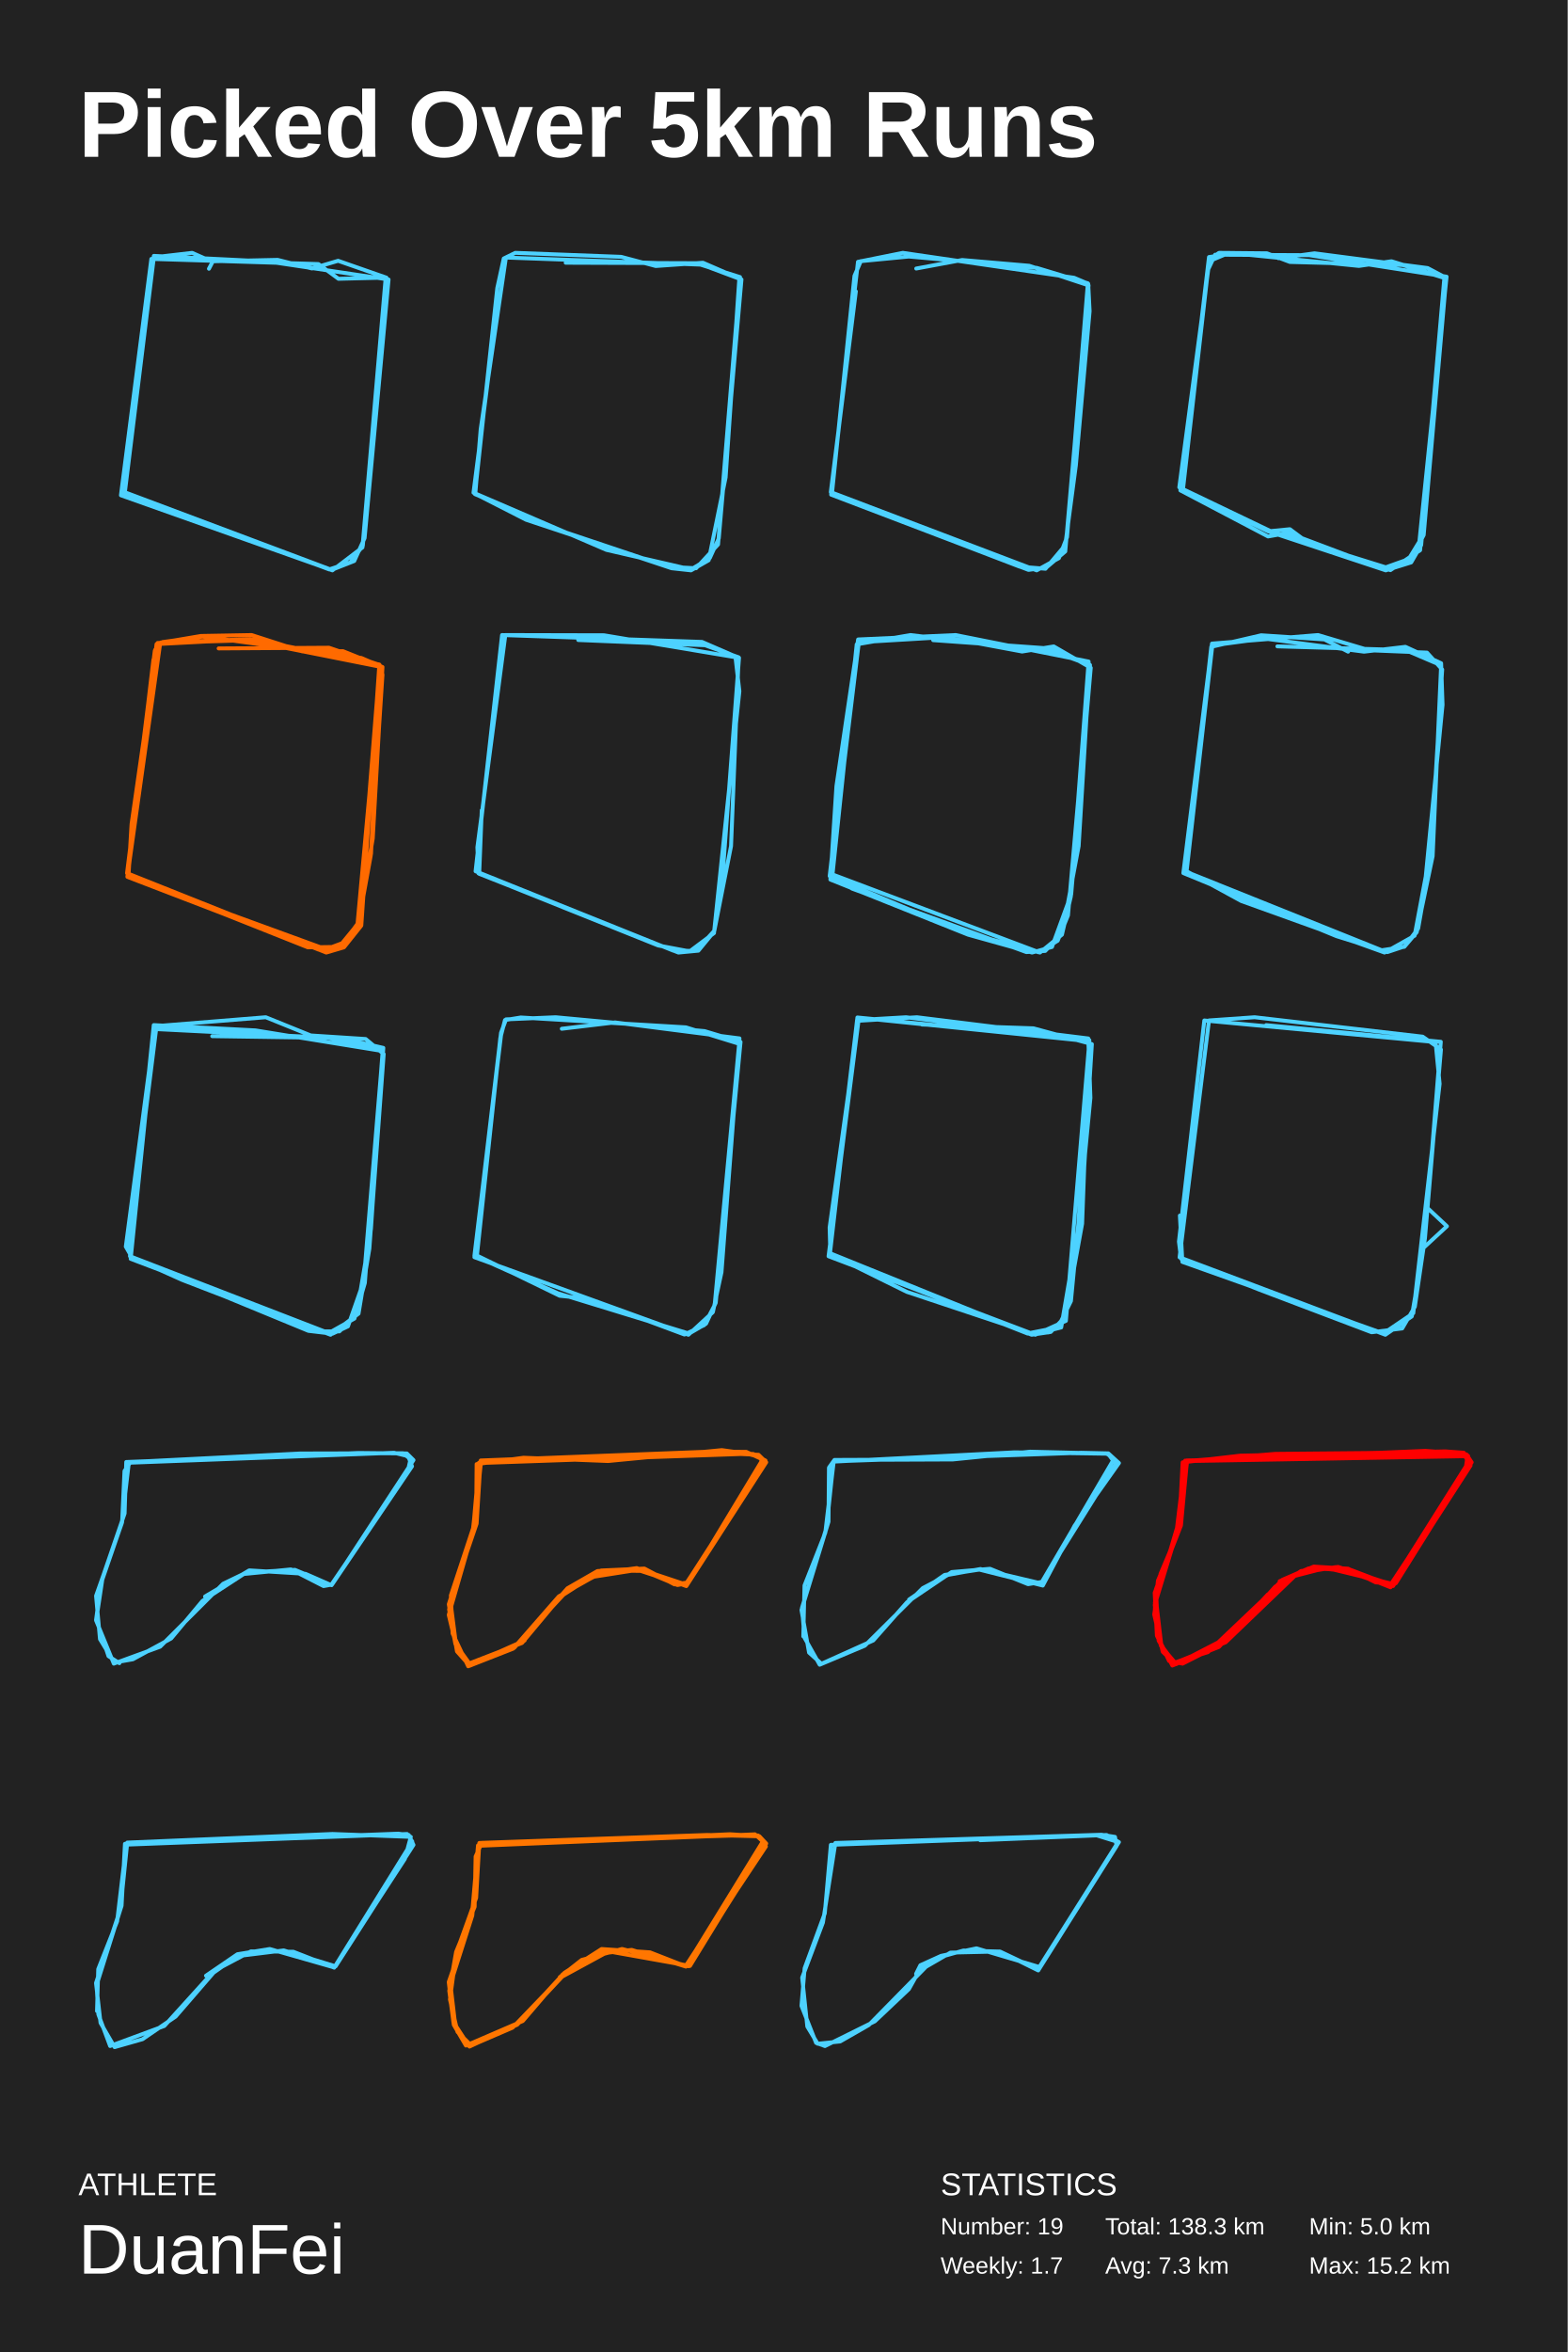
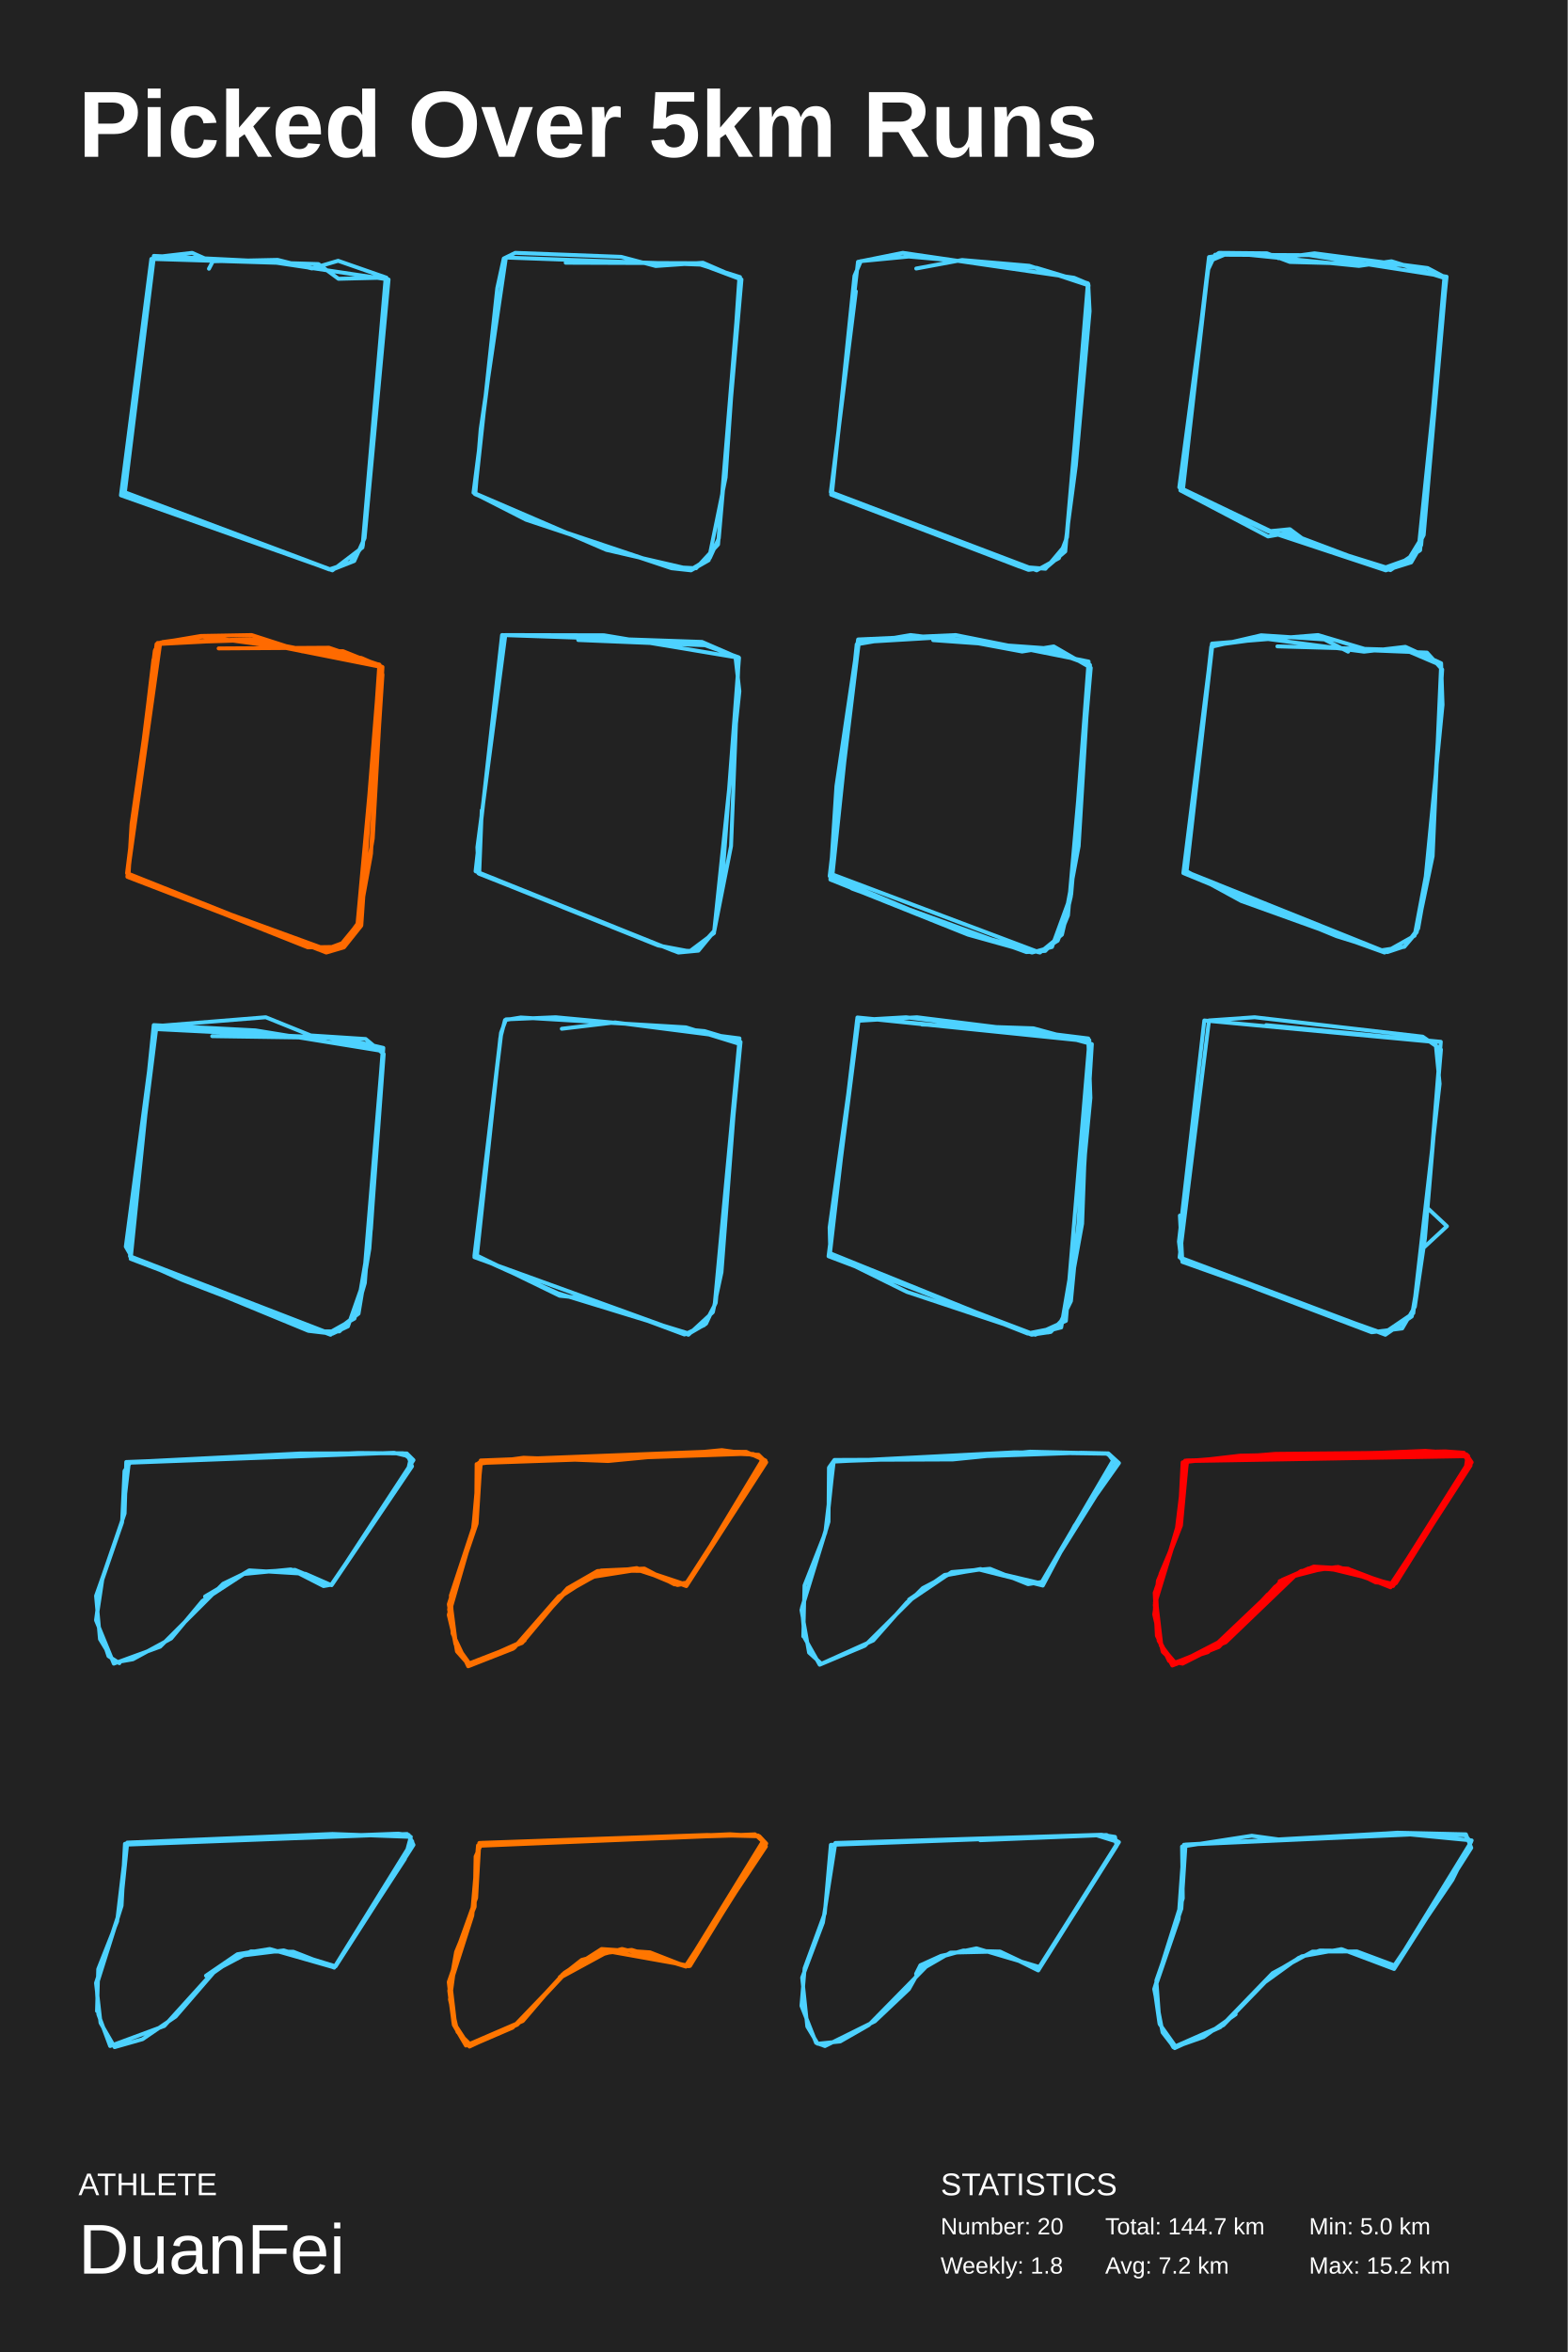
<svg xmlns="http://www.w3.org/2000/svg" baseProfile="full" height="300mm" version="1.1" viewBox="0,0,200,300" width="200mm">
  <defs />
  <rect fill="#222222" height="300" width="200" x="0" y="0" />
  <text fill="#FFFFFF" style="font-size:12px; font-family:Arial; font-weight:bold;" x="10" y="20">Picked Over 5km Runs</text>
  <text fill="#FFFFFF" style="font-size:4px; font-family:Arial" x="10" y="280">ATHLETE</text>
  <text fill="#FFFFFF" style="font-size:9px; font-family:Arial" x="10" y="290">DuanFei</text>
  <text fill="#FFFFFF" style="font-size:4px; font-family:Arial" x="120" y="280">STATISTICS</text>
-   <text fill="#FFFFFF" style="font-size:3px; font-family:Arial" x="120" y="285">Number: 19</text>
-   <text fill="#FFFFFF" style="font-size:3px; font-family:Arial" x="120" y="290">Weekly: 1.7</text>
-   <text fill="#FFFFFF" style="font-size:3px; font-family:Arial" x="141" y="285">Total: 138.3 km</text>
-   <text fill="#FFFFFF" style="font-size:3px; font-family:Arial" x="141" y="290">Avg: 7.3 km</text>
+   <text fill="#FFFFFF" style="font-size:3px; font-family:Arial" x="120" y="285">Number: 20</text>
+   <text fill="#FFFFFF" style="font-size:3px; font-family:Arial" x="120" y="290">Weekly: 1.8</text>
+   <text fill="#FFFFFF" style="font-size:3px; font-family:Arial" x="141" y="285">Total: 144.7 km</text>
+   <text fill="#FFFFFF" style="font-size:3px; font-family:Arial" x="141" y="290">Avg: 7.2 km</text>
  <text fill="#FFFFFF" style="font-size:3px; font-family:Arial" x="167" y="285">Min: 5.0 km</text>
  <text fill="#FFFFFF" style="font-size:3px; font-family:Arial" x="167" y="290">Max: 15.2 km</text>
  <polyline fill="none" points="26.657,34.278 27.159,33.324 35.421,33.145 39.803,34.248 43.136,33.264 49.207,35.382 46.24,69.827 42.405,72.75 15.428,63.177 19.308,33.025 40.625,33.682 43.181,35.56 49.298,35.411 46.285,69.619 44.688,71.736 41.994,72.631 15.748,62.789 19.628,32.638 34.189,33.354 49.572,35.65 46.513,68.635 45.19,71.557 42.314,72.69 15.93,62.789 19.628,32.817 24.512,32.25 26.612,33.175" stroke="#4dd2ff" stroke-linecap="round" stroke-linejoin="round" stroke-width="0.5" />
  <polyline fill="none" points="72.17,33.511 89.034,33.571 94.318,35.553 92.572,60.892 90.412,71.459 88.161,72.75 85.679,72.48 67.115,66.295 60.636,62.993 61.325,54.737 64.542,32.85 89.355,33.751 94.41,35.342 91.607,69.448 88.804,72.48 85.266,72.3 70.837,67.466 60.59,63.023 63.439,36.753 64.266,32.971 65.737,32.25 79.246,32.76 83.657,33.931 89.677,33.511 94.594,35.643 91.699,68.667 90.55,71.189 88.161,72.63 77.362,70.138 60.406,62.843 62.888,43.509" stroke="#4dd2ff" stroke-linecap="round" stroke-linejoin="round" stroke-width="0.5" />
  <polyline fill="none" points="116.891,34.252 122.748,33.162 131.307,33.898 138.875,36.4 135.902,70.337 133.515,72.367 131.217,72.691 106.035,63.096 109.458,33.398 115.18,32.25 137.028,35.429 138.83,36.194 139.01,39.697 137.254,59.358 135.902,69.542 133.379,72.544 130.091,72.279 106.125,63.096 109.008,35.193 109.819,33.31 115.945,32.721 132.253,34.163 138.785,36.135 136.127,68.512 135.091,71.19 132.253,72.75 105.99,62.772 109.188,37.166" stroke="#4dd2ff" stroke-linecap="round" stroke-linejoin="round" stroke-width="0.5" />
  <polyline fill="none" points="163.095,32.936 167.705,32.31 182.13,34.189 184.275,35.322 181.308,69.529 180.03,71.736 176.789,72.75 161.771,67.77 150.908,62.521 154.24,33.324 156.796,32.25 173.366,33.92 177.519,33.324 184.503,35.471 181.628,68.247 179.802,71.706 176.835,72.69 164.328,67.978 161.771,68.426 150.588,62.551 154.285,33.115 155.518,32.25 161.634,32.31 164.556,33.413 178.934,33.801 184.503,35.531 181.171,70.185 177.382,72.72 166.929,69.261 164.556,67.501 162.091,67.74 150.451,62.163 154.148,34.338 155.016,32.489 167.021,32.548 184.549,35.292 181.08,69.082 179.71,71.319 176.789,72.362 162.137,67.8 150.725,62.431 154.24,32.787 155.883,32.548" stroke="#4dd2ff" stroke-linecap="round" stroke-linejoin="round" stroke-width="0.5" />
  <polyline fill="none" points="27.895,82.707 41.975,82.62 48.44,84.819 45.827,117.624 44.41,120.054 41.71,121.124 16.25,111.838 19.97,82.157 29.356,81.665 46.093,83.922 48.572,84.992 48.794,86.063 47.288,109.177 45.694,117.942 44.233,120.198 42.551,121.124 39.053,120.603 16.383,111.896 16.782,105.127 20.102,82.013 31.526,81.665 48.528,85.05 47.333,108.887 45.65,117.855 43.259,120.777 39.274,120.835 16.295,111.694 19.571,84.153 20.501,81.955 31.969,81.521 48.395,84.761 46.093,118.058 43.879,120.835 41.621,121.5 16.206,111.375 19.748,82.996 20.501,81.984 25.637,81.116 32.102,81.0 38.566,83.083 43.746,83.054 48.794,85.079 47.554,106.949 45.739,117.653 43.481,120.748 40.647,121.124 16.339,111.433 19.793,82.88 20.722,81.897 25.814,81.203 44.588,83.546 48.617,85.05 45.606,117.913 44.41,120.025 41.444,121.124 16.25,111.809 20.412,82.215" stroke="#ff6a00" stroke-linecap="round" stroke-linejoin="round" stroke-width="0.5" />
  <polyline fill="none" points="73.773,81.635 89.93,82.301 94.235,83.843 93.263,107.92 91.134,118.717 88.773,121.288 85.902,121.258 60.672,111.126 64.052,81.0 89.56,81.877 93.819,83.722 94.328,88.169 91.087,119.02 87.986,121.349 83.958,120.593 61.042,111.398 60.904,108.071 64.468,81.0 77.06,81.03 94.282,83.904 92.013,113.908 91.087,118.838 89.097,121.258 86.55,121.5 61.135,111.458 61.459,103.353" stroke="#4dd2ff" stroke-linecap="round" stroke-linejoin="round" stroke-width="0.5" />
  <polyline fill="none" points="119.051,81.652 133.981,82.72 139.018,84.766 137.611,107.921 135.524,119.039 133.346,121.292 130.94,121.441 108.705,113.347 105.982,111.509 109.567,81.919 120.549,81.267 130.396,83.105 134.435,82.453 139.154,85.181 136.658,114.088 134.208,120.788 131.667,121.5 123.498,119.217 105.937,112.191 106.708,100.272 109.476,81.563 121.91,81.0 138.882,84.38 136.613,114.355 135.478,119.217 132.665,121.5 106.209,111.538 109.295,82.186 116.147,81.0 134.616,83.194 139.063,84.825 136.25,116.756 134.934,119.988 132.529,121.47 122.545,118.743 105.846,111.746 108.024,92.83" stroke="#4dd2ff" stroke-linecap="round" stroke-linejoin="round" stroke-width="0.5" />
  <polyline fill="none" points="162.966,82.444 179.297,82.916 183.854,84.861 182.771,109.209 180.741,118.906 179.162,120.763 176.275,121.205 151.372,111.213 154.665,82.326 161.252,81.442 174.019,83.122 179.297,82.503 183.854,84.596 184.035,89.902 181.643,114.338 180.922,118.435 179.207,120.704 176.997,121.441 170.5,119.407 150.965,111.361 154.62,82.091 168.154,81.0 174.696,82.945 182.049,83.24 183.989,85.392 182.591,108.089 180.47,119.348 176.636,121.5 158.364,114.927 151.326,111.095 154.53,82.503 160.891,81.029 168.966,81.56 171.989,83.122" stroke="#4dd2ff" stroke-linecap="round" stroke-linejoin="round" stroke-width="0.5" />
  <polyline fill="none" points="27.076,132.163 43.437,132.405 48.903,133.659 47.324,156.767 45.483,167.712 43.295,169.821 40.244,169.818 23.243,163.257 16.839,160.387 16.049,159.008 19.72,131.253 41.814,132.368 48.821,134.033 46.546,163.645 45.217,168.184 41.939,170.03 16.58,160.233 19.614,130.752 32.597,131.428 48.836,134.066 46.4,163.445 44.389,169.178 42.42,170.114 39.343,169.75 16.687,160.411 16.451,158.95 19.968,130.877 33.905,129.75 39.649,132.073 46.65,132.527 48.951,134.446 47.123,159.266 45.74,167.555 42.168,170.25 16.671,160.568 19.462,133.29" stroke="#4dd2ff" stroke-linecap="round" stroke-linejoin="round" stroke-width="0.5" />
  <polyline fill="none" points="71.673,131.219 78.464,130.41 94.339,132.448 92.045,162.276 90.944,167.372 87.824,170.25 60.523,160.358 63.919,131.729 64.561,130.02 70.893,129.75 89.888,131.519 94.477,132.898 91.311,166.173 90.072,168.841 87.915,170.1 71.214,164.974 60.523,160.178 63.919,132.058 64.423,130.11 66.442,129.78 87.502,131.039 94.293,133.138 91.173,166.473 89.842,169.021 87.319,170.22 75.068,165.664 71.398,165.274 60.845,160.148 63.827,132.388" stroke="#4dd2ff" stroke-linecap="round" stroke-linejoin="round" stroke-width="0.5" />
  <polyline fill="none" points="117.622,130.682 131.842,131.163 139.297,133.178 137.824,156.901 135.892,167.965 134.051,169.889 131.612,170.25 105.887,159.847 109.339,130.111 115.597,129.75 138.929,132.667 138.054,156.089 135.846,168.236 133.775,169.949 131.106,170.1 105.749,160.088 109.385,129.78 138.975,132.667 137.548,156.66 135.385,169.318 131.934,170.19 115.689,164.778 105.933,159.967 105.841,156.57 109.569,129.81 138.975,132.817 135.984,168.476 132.072,170.25 105.703,160.238 109.523,130.201 116.978,129.75 138.837,132.456 139.113,140.033 136.628,165.951 134.971,169.318 131.612,169.979" stroke="#4dd2ff" stroke-linecap="round" stroke-linejoin="round" stroke-width="0.5" />
  <polyline fill="none" points="161.531,130.756 183.812,132.882 182.1,154.07 184.596,156.408 181.601,159.172 180.115,167.904 176.738,170.25 150.486,160.372 154.238,130.158 160.063,129.75 181.502,132.228 183.832,133.866 181.792,157.93 180.501,166.673 178.887,169.443 174.991,169.932 160.66,164.501 150.673,160.547 150.404,158.37 153.642,130.162 183.143,132.918 183.662,138.24 180.303,167.495 176.49,170.082 150.841,160.956 150.525,155.046" stroke="#4dd2ff" stroke-linecap="round" stroke-linejoin="round" stroke-width="0.5" />
  <polyline fill="none" points="26.159,203.631 31.796,200.303 38.976,200.743 42.24,202.174 51.977,187.896 52.371,186.117 51.41,185.361 38.321,185.394 16.443,186.496 15.537,194.294 12.255,203.557 12.755,209.074 14.581,212.06 16.947,211.645 21.835,208.987 25.828,204.201 31.106,200.764 37.12,200.179 41.278,202.307 42.363,202.113 52.564,187.03 52.079,185.738 50.275,185.302 16.595,186.569 15.881,187.627 15.579,194.151 12.88,201.983 12.25,206.662 14.52,212.198 20.427,210.04 28.467,202.01 31.439,200.572 37.628,200.235 42.302,202.194 52.75,186.236 51.898,185.391 45.758,185.327 16.104,186.479 15.897,193.044 13.096,201.192 12.283,206.579 13.841,211.242 15.232,212.14" stroke="#4dd2ff" stroke-linecap="round" stroke-linejoin="round" stroke-width="0.5" />
  <polyline fill="none" points="71.369,203.74 76.685,200.32 82.209,200.072 86.043,202.091 87.836,201.836 97.296,186.158 95.206,185.186 90.396,185.16 61.33,186.287 60.292,195.454 57.25,205.981 58.277,210.293 59.744,212.218 66.596,209.564 72.119,202.947 74.824,201.26 81.702,200.176 87.458,202.094 97.692,186.594 96.776,185.607 92.09,184.964 77.587,186.355 66.783,185.937 60.805,186.749 60.745,193.847 57.255,204.625 58.298,210.64 59.924,212.466 65.602,210.187 72.397,202.586 76.221,200.387 81.048,200.143 87.391,202.226 97.658,186.296 96.109,185.459 89.942,185.224 61.111,186.561 60.389,194.838 57.293,205.269 58.092,209.683 60.016,212.359 65.76,210.004 72.376,202.878 77.319,200.309 82.245,200.378 87.557,202.308 97.75,186.516 96.775,185.564 91.296,185.314 61.348,186.592 60.565,194.287 57.517,203.51 57.74,208.348 59.731,212.536 65.465,210.289 71.294,203.617 76.558,200.645 81.246,200.01 86.424,202.173 87.61,201.96 97.347,187.08 97.015,185.852 95.336,185.432 61.288,186.607 60.806,194.337 57.453,204.166 58.213,210.062 59.902,212.381 66.929,209.247" stroke="#ff7000" stroke-linecap="round" stroke-linejoin="round" stroke-width="0.5" />
  <polyline fill="none" points="115.973,204.029 120.512,200.883 124.937,200.204 133.036,202.24 137.092,194.604 142.75,186.611 141.399,185.381 137.931,185.3 106.337,186.399 105.443,194.835 102.317,205.073 102.636,208.894 104.572,212.336 110.332,209.91 117.727,202.562 120.942,200.878 125.085,200.128 132.811,201.96 142.335,186.725 141.344,185.403 131.403,185.164 121.565,186.155 106.456,186.218 105.754,187.197 105.697,194.095 102.25,205.356 103.217,210.792 104.798,212.216 111.408,209.241 115.727,204.357 121.412,200.517 126.3,200.099 131.158,202.064 132.924,201.772 142.124,186.073 141.209,185.421 129.447,185.246 106.361,186.431 105.29,195.496 102.636,202.232 102.482,208.718" stroke="#4dd2ff" stroke-linecap="round" stroke-linejoin="round" stroke-width="0.5" />
  <polyline fill="none" points="163.252,201.686 167.597,199.82 171.982,200.087 175.507,201.835 177.886,202.007 187.609,186.929 187.29,185.694 182.446,185.123 151.194,186.307 150.123,195.845 147.726,201.62 147.332,205.232 148.126,209.832 149.811,212.093 155.168,210.191 164.834,201.051 168.861,199.895 177.499,201.99 187.535,186.798 186.708,185.414 181.841,185.061 151.458,186.325 150.368,195.213 147.362,203.098 148.177,210.034 150.066,212.254 157.162,208.582 162.683,202.382 165.912,200.501 170.711,199.863 177.461,202.069 187.75,186.52 187.086,185.515 185.24,185.285 151.195,186.385 150.057,195.713 147.318,204.712 147.874,209.162 149.562,212.439 155.505,210.067 161.724,203.394 165.977,200.383 170.318,199.931 177.442,202.229 187.503,186.268 186.745,185.299 184.402,185.126 158.241,185.67 150.877,186.523 150.495,193.744 147.334,204.423 148.086,209.883 149.695,212.186 156.364,209.48 165.182,201.011 168.816,200.074 172.349,200.436 177.398,202.461 187.665,186.657 187.173,185.611 185.498,185.232 162.718,185.442 151.358,186.364 150.46,195.056 148.058,200.746 147.25,205.921 148.339,210.687 149.957,212.245 155.991,209.469 163.587,201.514 166.962,200.046 172.364,200.254 177.726,202.295 186.884,187.976 187.234,185.657 151.418,186.281 150.301,195.059 147.463,202.726 147.812,209.264 149.537,212.169 154.1,210.733 163.236,202.05 165.792,200.637 170.395,199.89 176.94,202.209 178.08,201.94 187.461,186.928 187.26,185.734 151.431,186.362 150.66,194.579 147.311,203.161 147.594,208.638 149.151,211.86 150.871,212.199 155.688,209.76 163.729,202.272" stroke="#ff0000" stroke-linecap="round" stroke-linejoin="round" stroke-width="0.5" />
  <polyline fill="none" points="26.277,252.003 30.288,249.264 34.406,248.597 42.644,250.952 51.65,237.109 52.409,234.294 42.41,233.924 16.235,235.023 15.365,243.487 12.25,252.935 12.825,258.016 14.619,261.115 18.179,260.104 22.405,257.216 27.247,251.616 30.249,249.512 36.195,248.776 42.816,250.809 52.75,235.321 52.152,234.061 50.821,233.885 15.941,235.182 15.51,243.076 12.324,253.19 12.55,256.937 14.048,260.971 20.961,258.415 27.323,251.385 32.006,248.901 37.422,248.946 42.634,250.975 52.598,234.887 51.928,233.926 16.106,235.285 14.946,245.058 12.533,251.165 12.378,256.515" stroke="#4dd2ff" stroke-linecap="round" stroke-linejoin="round" stroke-width="0.5" />
  <polyline fill="none" points="71.415,252.189 74.208,249.992 79.355,248.591 87.873,250.795 97.75,235.144 96.884,234.22 90.214,234.052 61.469,235.055 60.677,236.796 60.553,243.213 58.188,248.969 57.316,253.92 57.894,258.269 59.439,260.911 66.693,257.783 71.803,251.812 76.925,248.902 80.596,248.812 87.566,250.789 97.708,235.518 96.712,234.122 94.873,234.04 61.156,235.072 60.179,244.388 57.25,252.81 57.84,257.913 59.834,260.98 65.985,258.253 71.77,252.078 76.733,249.164 80.589,248.71 87.505,250.839 97.358,234.816 96.4,234.039 61.144,235.107 60.745,242.074 58.208,249.088 57.403,255.025 58.365,259.171 60.121,260.903 65.391,258.632 71.567,252.207 77.643,248.901 88.022,250.756 97.538,235.229 96.808,234.188 93.124,233.959 60.982,235.387 60.216,244.257 57.381,253.336 58.086,258.438 59.895,261.041 65.97,258.202 72.017,251.625 76.746,248.599 82.924,249.022 87.458,250.793 97.656,235.179 96.316,233.971 61.083,235.431 60.252,244.324 57.462,253.064 58.088,258.409" stroke="#ff7600" stroke-linecap="round" stroke-linejoin="round" stroke-width="0.5" />
  <polyline fill="none" points="116.87,251.762 117.418,250.669 120.055,249.473 124.565,248.512 132.596,250.892 142.649,234.954 139.749,234.053 105.998,235.312 105.224,244.049 102.65,251.056 102.25,255.845 104.115,260.569 105.241,260.977 111.609,257.821 115.953,253.713 117.312,251.291 119.966,249.622 122.907,248.792 127.585,248.923 132.495,251.246 142.457,235.458 142.248,234.298 140.52,234.023 106.571,235.071 104.984,245.23 102.338,252.252 102.993,258.484 104.315,260.682 107.183,260.39 110.833,258.3 118.136,250.866 121.261,249.057 127.556,248.915 132.453,251.332 142.75,234.964 141.175,234.054 125.049,234.72" stroke="#4dd2ff" stroke-linecap="round" stroke-linejoin="round" stroke-width="0.5" />
+   <polyline fill="none" points="161.348,252.855 165.69,249.721 168.383,248.793 171.635,248.823 177.815,250.8 185.289,239.775 187.75,234.748 179.935,233.995 151.044,235.3 150.358,244.776 147.297,253.723 147.911,258.022 149.692,261.127 156.067,258.314 162.538,251.643 166.082,249.529 171.133,248.612 177.853,251.145 187.696,235.692 187.01,233.969 178.273,233.763 163.801,234.713 159.698,234.152 150.803,235.531 150.896,242.137 147.25,253.708 148.318,259.239 149.863,261.237 155.695,258.559 162.352,251.681 167.446,248.928 173.116,248.908 177.992,250.727 187.668,234.962 186.907,234.088 176.66,233.865 151.245,235.277 150.713,243.454 147.523,252.611 147.934,258.158 150.003,261.072 153.549,259.823 157.639,256.931" stroke="#4dd2ff" stroke-linecap="round" stroke-linejoin="round" stroke-width="0.5" />
</svg>
